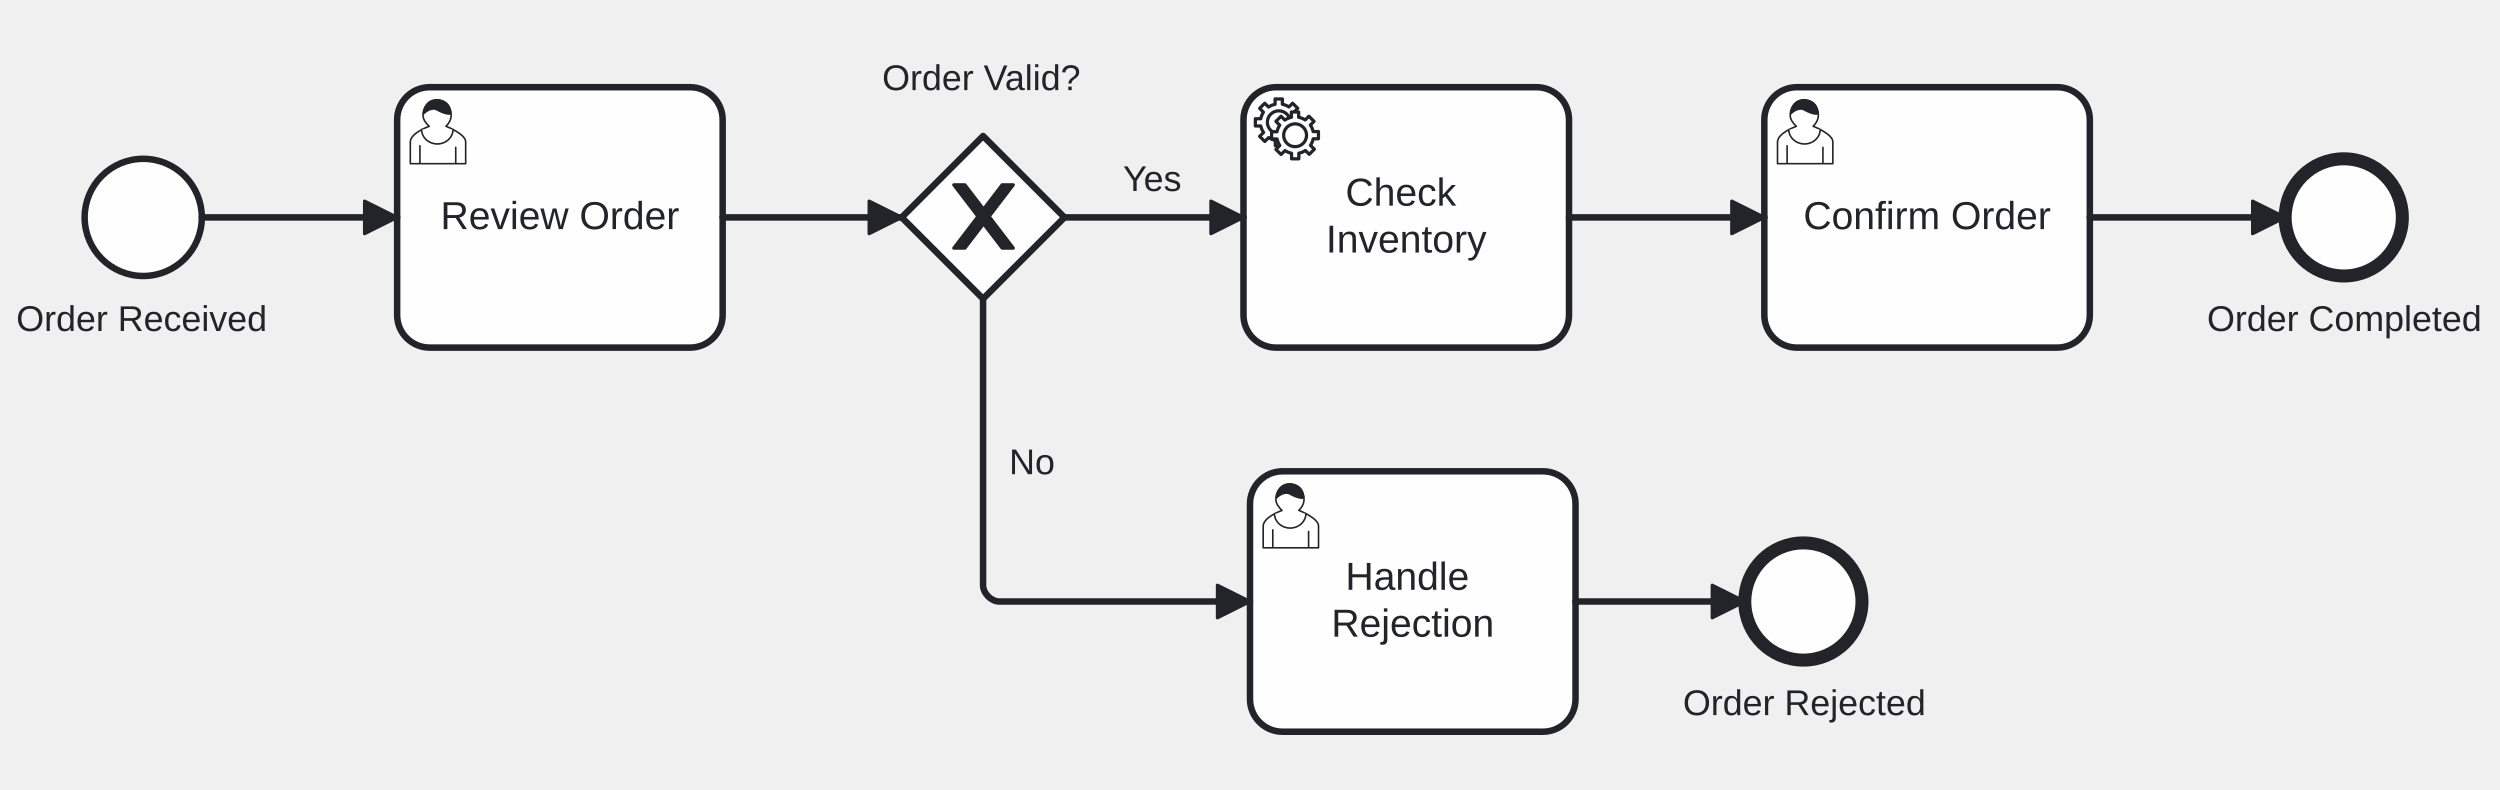
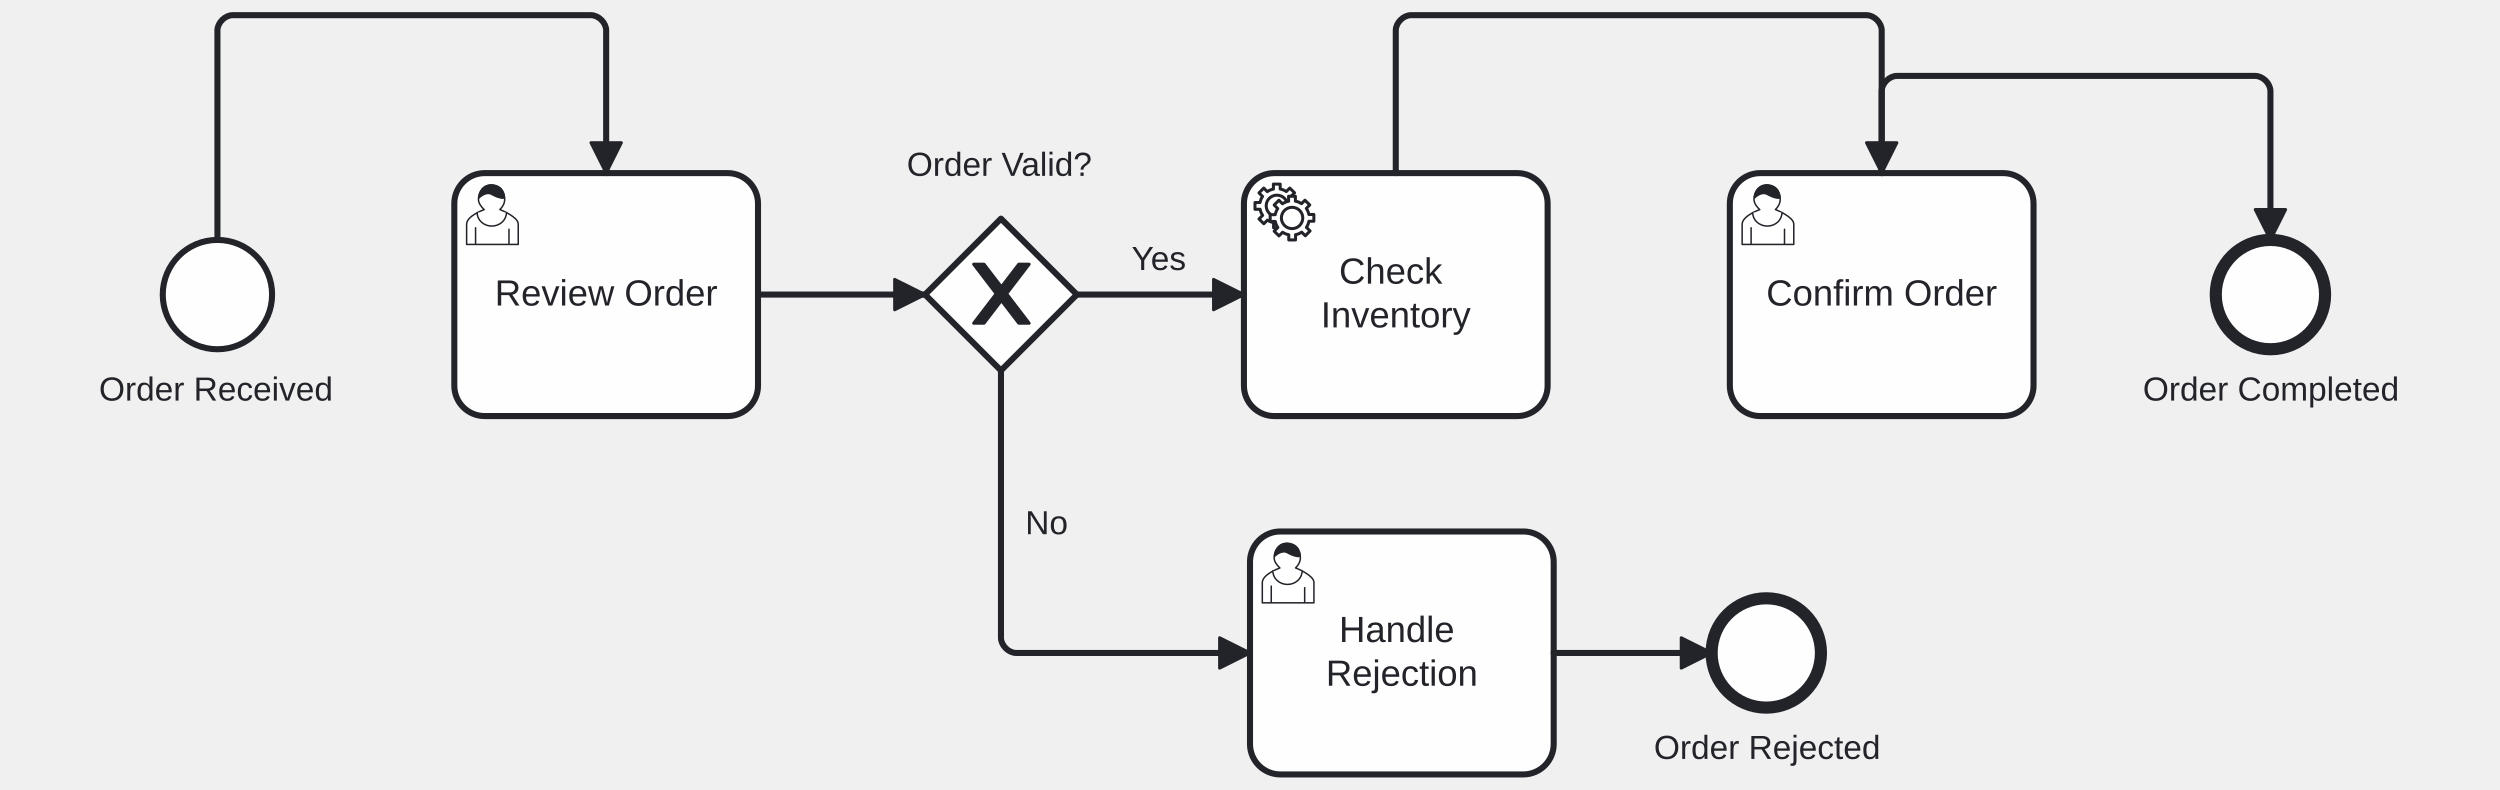
- <svg xmlns="http://www.w3.org/2000/svg" width="934" height="295" viewBox="166 78 768 217" version="1.1">
+ <svg xmlns="http://www.w3.org/2000/svg" width="934" height="295" viewBox="166 35 768 260" version="1.1">
  <g class="djs-group">
    <g class="djs-element djs-shape" data-element-id="StartEvent_OrderReceived" style="display: block;" transform="translate(192, 114)">
      <g class="djs-visual">
        <circle cx="18" cy="18" r="18" style="stroke-linecap: round; stroke-linejoin: round; stroke: hsl(225, 10%, 15%); stroke-width: 2px; fill: white; fill-opacity: 0.95;" />
      </g>
      <rect style="fill: none; stroke-opacity: 0; stroke: white; stroke-width: 15px;" class="djs-hit djs-hit-all" x="0" y="0" width="36" height="36" />
      <circle cx="18" cy="18" r="23" style="fill: none;" class="djs-outline" />
    </g>
  </g>
  <g class="djs-group">
    <g class="djs-element djs-shape" data-element-id="UserTask_ReviewOrder" style="display: block;" transform="translate(288, 92)">
      <g class="djs-visual">
        <rect x="0" y="0" width="100" height="80" rx="10" ry="10" style="stroke-linecap: round; stroke-linejoin: round; stroke: hsl(225, 10%, 15%); stroke-width: 2px; fill: white; fill-opacity: 0.95;" />
        <text style="font-family: Arial, sans-serif; font-size: 12px; font-weight: normal; fill: hsl(225, 10%, 15%);" lineHeight="1.2" class="djs-label">
          <tspan x="13.328" y="43.6">Review Order</tspan>
        </text>
        <path style="fill: white; stroke-linecap: round; stroke-linejoin: round; stroke: hsl(225, 10%, 15%); stroke-width: 0.5px;" d="m 15,12 c 0.909,-0.845 1.594,-2.049 1.594,-3.385 0,-2.554 -1.805,-4.622 -4.357,-4.622 -2.552,0 -4.288,2.068 -4.288,4.622 0,1.348 0.974,2.562 1.896,3.405 -0.529,0.187 -5.669,2.097 -5.794,4.756 v 6.718 h 17 v -6.718 c 0,-2.298 -5.528,-4.595 -6.051,-4.776 zm -8,6 l 0,5.5 m 11,0 l 0,-5" />
        <path style="fill: white; stroke-linecap: round; stroke-linejoin: round; stroke: hsl(225, 10%, 15%); stroke-width: 0.5px;" d="m 15,12 m 2.162,1.009 c 0,2.447 -2.158,4.431 -4.821,4.431 -2.665,0 -4.822,-1.981 -4.822,-4.431 " />
        <path style="fill: hsl(225, 10%, 15%); stroke-linecap: round; stroke-linejoin: round; stroke: hsl(225, 10%, 15%); stroke-width: 0.5px;" d="m 15,12 m -6.9,-3.80 c 0,0 2.251,-2.358 4.274,-1.177 2.024,1.181 4.221,1.537 4.124,0.965 -0.098,-0.57 -0.117,-3.791 -4.191,-4.136 -3.575,0.001 -4.208,3.367 -4.207,4.348 z" />
      </g>
      <rect style="fill: none; stroke-opacity: 0; stroke: white; stroke-width: 15px;" class="djs-hit djs-hit-all" x="0" y="0" width="100" height="80" />
      <rect x="-5" y="-5" rx="14" width="110" height="90" style="fill: none;" class="djs-outline" />
    </g>
  </g>
  <g class="djs-group">
    <g class="djs-element djs-shape" data-element-id="ServiceTask_CheckInventory" style="display: block;" transform="translate(548, 92)">
      <g class="djs-visual">
        <rect x="0" y="0" width="100" height="80" rx="10" ry="10" style="stroke-linecap: round; stroke-linejoin: round; stroke: hsl(225, 10%, 15%); stroke-width: 2px; fill: white; fill-opacity: 0.95;" />
        <text style="font-family: Arial, sans-serif; font-size: 12px; font-weight: normal; fill: hsl(225, 10%, 15%);" lineHeight="1.2" class="djs-label">
          <tspan x="31.328" y="36.4">Check </tspan>
          <tspan x="25.322" y="50.8">Inventory</tspan>
        </text>
        <circle cx="5" cy="5" r="5" style="stroke-linecap: round; stroke-linejoin: round; stroke: none; stroke-width: 2px; fill: white;" transform="translate(6, 6)" />
        <path style="fill: white; stroke-linecap: round; stroke-linejoin: round; stroke: hsl(225, 10%, 15%); stroke-width: 1px;" d="m 12,18 v -1.713 c 0.352,-0.07 0.704,-0.178 1.048,-0.321 0.344,-0.145 0.666,-0.321 0.966,-0.521 l 1.194,1.18 1.567,-1.577 -1.195,-1.18 c 0.403,-0.614 0.683,-1.299 0.825,-2.018 l 1.622,-0.01 v -2.22 l -1.637,0.01 c -0.073,-0.352 -0.178,-0.7 -0.324,-1.044 -0.145,-0.344 -0.321,-0.664 -0.523,-0.962 l 1.131,-1.136 -1.583,-1.563 -1.13,1.136 c -0.614,-0.401 -1.303,-0.681 -2.023,-0.822 l 0.009,-1.619 h -2.241 l 0.004,1.631 c -0.354,0.074 -0.705,0.18 -1.05,0.324 -0.344,0.144 -0.665,0.321 -0.964,0.52 l -1.17,-1.158 -1.567,1.579 1.168,1.157 c -0.403,0.613 -0.683,1.298 -0.825,2.017 l -1.659,0.003 v 2.222 l 1.672,-0.006 c 0.073,0.351 0.18,0.702 0.324,1.045 0.145,0.344 0.321,0.664 0.523,0.961 l -1.199,1.197 1.584,1.56 1.196,-1.193 c 0.614,0.403 1.303,0.682 2.023,0.823 l 7.19e-4,1.699 h 2.227 z m 0.221,-3.996 c -1.789,0.75 -3.858,-0.093 -4.61,-1.874 -0.752,-1.783 0.091,-3.846 1.88,-4.596 1.788,-0.749 3.857,0.093 4.609,1.874 0.752,1.782 -0.091,3.846 -1.88,4.596 z" />
        <circle cx="5" cy="5" r="5" style="stroke-linecap: round; stroke-linejoin: round; stroke: none; stroke-width: 2px; fill: white;" transform="translate(11, 10)" />
        <path style="fill: white; stroke-linecap: round; stroke-linejoin: round; stroke: hsl(225, 10%, 15%); stroke-width: 1px;" d="m 17,22 v -1.713 c 0.352,-0.07 0.704,-0.178 1.048,-0.321 0.344,-0.145 0.666,-0.321 0.966,-0.521 l 1.194,1.18 1.567,-1.577 -1.195,-1.18 c 0.403,-0.614 0.683,-1.299 0.825,-2.018 l 1.622,-0.01 v -2.22 l -1.637,0.01 c -0.073,-0.352 -0.178,-0.7 -0.324,-1.044 -0.145,-0.344 -0.321,-0.664 -0.523,-0.962 l 1.131,-1.136 -1.583,-1.563 -1.13,1.136 c -0.614,-0.401 -1.303,-0.681 -2.023,-0.822 l 0.009,-1.619 h -2.241 l 0.004,1.631 c -0.354,0.074 -0.705,0.18 -1.05,0.324 -0.344,0.144 -0.665,0.321 -0.964,0.52 l -1.17,-1.158 -1.567,1.579 1.168,1.157 c -0.403,0.613 -0.683,1.298 -0.825,2.017 l -1.659,0.003 v 2.222 l 1.672,-0.006 c 0.073,0.351 0.18,0.702 0.324,1.045 0.145,0.344 0.321,0.664 0.523,0.961 l -1.199,1.197 1.584,1.56 1.196,-1.193 c 0.614,0.403 1.303,0.682 2.023,0.823 l 7.19e-4,1.699 h 2.227 z m 0.221,-3.996 c -1.789,0.75 -3.858,-0.093 -4.61,-1.874 -0.752,-1.783 0.091,-3.846 1.88,-4.596 1.788,-0.749 3.857,0.093 4.609,1.874 0.752,1.782 -0.091,3.846 -1.88,4.596 z" />
      </g>
      <rect style="fill: none; stroke-opacity: 0; stroke: white; stroke-width: 15px;" class="djs-hit djs-hit-all" x="0" y="0" width="100" height="80" />
      <rect x="-5" y="-5" rx="14" width="110" height="90" style="fill: none;" class="djs-outline" />
    </g>
  </g>
  <g class="djs-group">
    <g class="djs-element djs-shape" data-element-id="UserTask_ConfirmOrder" style="display: block;" transform="translate(708, 92)">
      <g class="djs-visual">
        <rect x="0" y="0" width="100" height="80" rx="10" ry="10" style="stroke-linecap: round; stroke-linejoin: round; stroke: hsl(225, 10%, 15%); stroke-width: 2px; fill: white; fill-opacity: 0.95;" />
        <text style="font-family: Arial, sans-serif; font-size: 12px; font-weight: normal; fill: hsl(225, 10%, 15%);" lineHeight="1.2" class="djs-label">
          <tspan x="11.996" y="43.6">Confirm Order</tspan>
        </text>
        <path style="fill: white; stroke-linecap: round; stroke-linejoin: round; stroke: hsl(225, 10%, 15%); stroke-width: 0.5px;" d="m 15,12 c 0.909,-0.845 1.594,-2.049 1.594,-3.385 0,-2.554 -1.805,-4.622 -4.357,-4.622 -2.552,0 -4.288,2.068 -4.288,4.622 0,1.348 0.974,2.562 1.896,3.405 -0.529,0.187 -5.669,2.097 -5.794,4.756 v 6.718 h 17 v -6.718 c 0,-2.298 -5.528,-4.595 -6.051,-4.776 zm -8,6 l 0,5.5 m 11,0 l 0,-5" />
        <path style="fill: white; stroke-linecap: round; stroke-linejoin: round; stroke: hsl(225, 10%, 15%); stroke-width: 0.5px;" d="m 15,12 m 2.162,1.009 c 0,2.447 -2.158,4.431 -4.821,4.431 -2.665,0 -4.822,-1.981 -4.822,-4.431 " />
        <path style="fill: hsl(225, 10%, 15%); stroke-linecap: round; stroke-linejoin: round; stroke: hsl(225, 10%, 15%); stroke-width: 0.5px;" d="m 15,12 m -6.9,-3.80 c 0,0 2.251,-2.358 4.274,-1.177 2.024,1.181 4.221,1.537 4.124,0.965 -0.098,-0.57 -0.117,-3.791 -4.191,-4.136 -3.575,0.001 -4.208,3.367 -4.207,4.348 z" />
      </g>
      <rect style="fill: none; stroke-opacity: 0; stroke: white; stroke-width: 15px;" class="djs-hit djs-hit-all" x="0" y="0" width="100" height="80" />
      <rect x="-5" y="-5" rx="14" width="110" height="90" style="fill: none;" class="djs-outline" />
    </g>
  </g>
  <g class="djs-group">
    <g class="djs-element djs-shape" data-element-id="EndEvent_OrderCompleted" style="display: block;" transform="translate(868, 114)">
      <g class="djs-visual">
        <circle cx="18" cy="18" r="18" style="stroke-linecap: round; stroke-linejoin: round; stroke: hsl(225, 10%, 15%); stroke-width: 4px; fill: white; fill-opacity: 0.95;" />
      </g>
      <rect style="fill: none; stroke-opacity: 0; stroke: white; stroke-width: 15px;" class="djs-hit djs-hit-all" x="0" y="0" width="36" height="36" />
      <circle cx="18" cy="18" r="24" style="fill: none;" class="djs-outline" />
    </g>
  </g>
  <g class="djs-group">
    <g class="djs-element djs-shape" data-element-id="Gateway_OrderValid" style="display: block;" transform="translate(443, 107)">
      <g class="djs-visual">
        <polygon style="stroke-linecap: round; stroke-linejoin: round; stroke: hsl(225, 10%, 15%); stroke-width: 2px; fill: white; fill-opacity: 0.95;" points="25,0 50,25 25,50 0,25" />
        <path style="fill: hsl(225, 10%, 15%); stroke-linecap: round; stroke-linejoin: round; stroke: hsl(225, 10%, 15%); stroke-width: 1px;" d="m 16,15 7.429,9.714 -7.429,9.714 3.429,0 5.714,-7.464 5.714,7.464 3.429,0 -7.429,-9.714 7.429,-9.714 -3.429,0 -5.714,7.464 -5.714,-7.464 -3.429,0 z" />
      </g>
      <rect style="fill: none; stroke-opacity: 0; stroke: white; stroke-width: 15px;" class="djs-hit djs-hit-all" x="0" y="0" width="50" height="50" />
      <rect style="transform-box: fill-box; transform: rotate(45deg); transform-origin: center; fill: none;" x="2" y="2" rx="4" width="46" height="46" class="djs-outline" />
    </g>
  </g>
  <g class="djs-group">
    <g class="djs-element djs-shape" data-element-id="UserTask_HandleRejection" style="display: block;" transform="translate(550, 210)">
      <g class="djs-visual">
        <rect x="0" y="0" width="100" height="80" rx="10" ry="10" style="stroke-linecap: round; stroke-linejoin: round; stroke: hsl(225, 10%, 15%); stroke-width: 2px; fill: white; fill-opacity: 0.95;" />
        <text style="font-family: Arial, sans-serif; font-size: 12px; font-weight: normal; fill: hsl(225, 10%, 15%);" lineHeight="1.2" class="djs-label">
          <tspan x="29.324" y="36.4">Handle </tspan>
          <tspan x="24.992" y="50.8">Rejection</tspan>
        </text>
        <path style="fill: white; stroke-linecap: round; stroke-linejoin: round; stroke: hsl(225, 10%, 15%); stroke-width: 0.5px;" d="m 15,12 c 0.909,-0.845 1.594,-2.049 1.594,-3.385 0,-2.554 -1.805,-4.622 -4.357,-4.622 -2.552,0 -4.288,2.068 -4.288,4.622 0,1.348 0.974,2.562 1.896,3.405 -0.529,0.187 -5.669,2.097 -5.794,4.756 v 6.718 h 17 v -6.718 c 0,-2.298 -5.528,-4.595 -6.051,-4.776 zm -8,6 l 0,5.5 m 11,0 l 0,-5" />
        <path style="fill: white; stroke-linecap: round; stroke-linejoin: round; stroke: hsl(225, 10%, 15%); stroke-width: 0.5px;" d="m 15,12 m 2.162,1.009 c 0,2.447 -2.158,4.431 -4.821,4.431 -2.665,0 -4.822,-1.981 -4.822,-4.431 " />
        <path style="fill: hsl(225, 10%, 15%); stroke-linecap: round; stroke-linejoin: round; stroke: hsl(225, 10%, 15%); stroke-width: 0.5px;" d="m 15,12 m -6.9,-3.80 c 0,0 2.251,-2.358 4.274,-1.177 2.024,1.181 4.221,1.537 4.124,0.965 -0.098,-0.57 -0.117,-3.791 -4.191,-4.136 -3.575,0.001 -4.208,3.367 -4.207,4.348 z" />
      </g>
      <rect style="fill: none; stroke-opacity: 0; stroke: white; stroke-width: 15px;" class="djs-hit djs-hit-all" x="0" y="0" width="100" height="80" />
      <rect x="-5" y="-5" rx="14" width="110" height="90" style="fill: none;" class="djs-outline" />
    </g>
  </g>
  <g class="djs-group">
    <g class="djs-element djs-shape selected" data-element-id="EndEvent_OrderRejected" style="display: block;" transform="translate(702, 232)">
      <g class="djs-visual">
        <circle cx="18" cy="18" r="18" style="stroke-linecap: round; stroke-linejoin: round; stroke: hsl(225, 10%, 15%); stroke-width: 4px; fill: white; fill-opacity: 0.95;" />
      </g>
      <rect style="fill: none; stroke-opacity: 0; stroke: white; stroke-width: 15px;" class="djs-hit djs-hit-all" x="0" y="0" width="36" height="36" />
      <circle cx="18" cy="18" r="24" style="fill: none;" class="djs-outline" />
    </g>
  </g>
  <g class="djs-group">
-     <g class="djs-element djs-connection" data-element-id="Flow_0rhbzyi" style="display: block;">
-       <g class="djs-visual">
-         <defs>
-           <marker id="marker-3fyf9ewm6xkckqxv3acful3c0" viewBox="0 0 20 20" refX="11" refY="10" markerWidth="10" markerHeight="10" orient="auto">
-             <path d="M 1 5 L 11 10 L 1 15 Z" style="stroke-linecap: round; stroke-linejoin: round; stroke: hsl(225, 10%, 15%); stroke-width: 1px; fill: hsl(225, 10%, 15%);" />
-           </marker>
-         </defs>
-         <path style="fill: none; stroke-linecap: round; stroke-linejoin: round; stroke: hsl(225, 10%, 15%); stroke-width: 2px; marker-end: url(#marker-3fyf9ewm6xkckqxv3acful3c0);" data-corner-radius="5" d="M228,132L288,132" />
-       </g>
-       <path d="M228,132L288,132" style="fill: none; stroke-opacity: 0; stroke: white; stroke-width: 15px;" class="djs-hit djs-hit-stroke" />
-       <rect x="223" y="127" rx="4" width="70" height="10" style="fill: none;" class="djs-outline" />
+     <g class="djs-element djs-connection" data-element-id="Flow_0pd7ow5" style="display: block;">
+       <g class="djs-visual">
+         <defs>
+           <marker id="marker-9gsbzudwer94fj0m42kbi2hmd" viewBox="0 0 20 20" refX="11" refY="10" markerWidth="10" markerHeight="10" orient="auto">
+             <path d="M 1 5 L 11 10 L 1 15 Z" style="stroke-linecap: round; stroke-linejoin: round; stroke: hsl(225, 10%, 15%); stroke-width: 1px; fill: hsl(225, 10%, 15%);" />
+           </marker>
+         </defs>
+         <path style="fill: none; stroke-linecap: round; stroke-linejoin: round; stroke: hsl(225, 10%, 15%); stroke-width: 2px; marker-end: url(#marker-9gsbzudwer94fj0m42kbi2hmd);" data-corner-radius="5" d="M210,114L210,45C210,42.5,212.5,40,215,40L333,40C335.5,40,338,42.5,338,45L338,92" />
+       </g>
+       <path d="M210,114L210,40L338,40L338,92" style="fill: none; stroke-opacity: 0; stroke: white; stroke-width: 15px;" class="djs-hit djs-hit-stroke" />
+       <rect x="205" y="35" rx="4" width="138" height="84" style="fill: none;" class="djs-outline" />
    </g>
  </g>
  <g class="djs-group">
    <g class="djs-element djs-shape" data-element-id="StartEvent_OrderReceived_label" style="display: block;" transform="translate(171, 157)">
      <g class="djs-visual">
        <text style="font-family: Arial, sans-serif; font-size: 11px; font-weight: normal; fill: hsl(225, 10%, 15%);" lineHeight="1.2" class="djs-label">
          <tspan x="0" y="9.9">Order Received</tspan>
        </text>
      </g>
      <rect style="fill: none; stroke-opacity: 0; stroke: white; stroke-width: 15px;" class="djs-hit djs-hit-all" x="0" y="0" width="78" height="14" />
      <rect x="-5" y="-5" rx="4" width="88" height="24" style="fill: none;" class="djs-outline" />
    </g>
  </g>
  <g class="djs-group">
    <g class="djs-element djs-shape" data-element-id="EndEvent_OrderCompleted_label" style="display: block;" transform="translate(844, 157)">
      <g class="djs-visual">
        <text style="font-family: Arial, sans-serif; font-size: 11px; font-weight: normal; fill: hsl(225, 10%, 15%);" lineHeight="1.2" class="djs-label">
          <tspan x="0" y="9.9">Order Completed</tspan>
        </text>
      </g>
      <rect style="fill: none; stroke-opacity: 0; stroke: white; stroke-width: 15px;" class="djs-hit djs-hit-all" x="0" y="0" width="85" height="14" />
      <rect x="-5" y="-5" rx="4" width="95" height="24" style="fill: none;" class="djs-outline" />
    </g>
  </g>
  <g class="djs-group">
-     <g class="djs-element djs-connection" data-element-id="Flow_0xrrqqq" style="display: block;">
-       <g class="djs-visual">
-         <defs>
-           <marker id="marker-6w41ofdx2qakav27k2s973kef" viewBox="0 0 20 20" refX="11" refY="10" markerWidth="10" markerHeight="10" orient="auto">
-             <path d="M 1 5 L 11 10 L 1 15 Z" style="stroke-linecap: round; stroke-linejoin: round; stroke: hsl(225, 10%, 15%); stroke-width: 1px; fill: hsl(225, 10%, 15%);" />
-           </marker>
-         </defs>
-         <path style="fill: none; stroke-linecap: round; stroke-linejoin: round; stroke: hsl(225, 10%, 15%); stroke-width: 2px; marker-end: url(#marker-6w41ofdx2qakav27k2s973kef);" data-corner-radius="5" d="M648,132L708,132" />
-       </g>
-       <path d="M648,132L708,132" style="fill: none; stroke-opacity: 0; stroke: white; stroke-width: 15px;" class="djs-hit djs-hit-stroke" />
-       <rect x="643" y="127" rx="4" width="70" height="10" style="fill: none;" class="djs-outline" />
-     </g>
-   </g>
-   <g class="djs-group">
-     <g class="djs-element djs-connection" data-element-id="Flow_1l7pkgf" style="display: block;">
-       <g class="djs-visual">
-         <defs>
-           <marker id="marker-6el2yynoxrwit8rr1xw6y2s9m" viewBox="0 0 20 20" refX="11" refY="10" markerWidth="10" markerHeight="10" orient="auto">
-             <path d="M 1 5 L 11 10 L 1 15 Z" style="stroke-linecap: round; stroke-linejoin: round; stroke: hsl(225, 10%, 15%); stroke-width: 1px; fill: hsl(225, 10%, 15%);" />
-           </marker>
-         </defs>
-         <path style="fill: none; stroke-linecap: round; stroke-linejoin: round; stroke: hsl(225, 10%, 15%); stroke-width: 2px; marker-end: url(#marker-6el2yynoxrwit8rr1xw6y2s9m);" data-corner-radius="5" d="M808,132L868,132" />
-       </g>
-       <path d="M808,132L868,132" style="fill: none; stroke-opacity: 0; stroke: white; stroke-width: 15px;" class="djs-hit djs-hit-stroke" />
-       <rect x="803" y="127" rx="4" width="70" height="10" style="fill: none;" class="djs-outline" />
+     <g class="djs-element djs-connection" data-element-id="Flow_09muuyc" style="display: block;">
+       <g class="djs-visual">
+         <defs>
+           <marker id="marker-99ewhhq91cm091461cp10ss0n" viewBox="0 0 20 20" refX="11" refY="10" markerWidth="10" markerHeight="10" orient="auto">
+             <path d="M 1 5 L 11 10 L 1 15 Z" style="stroke-linecap: round; stroke-linejoin: round; stroke: hsl(225, 10%, 15%); stroke-width: 1px; fill: hsl(225, 10%, 15%);" />
+           </marker>
+         </defs>
+         <path style="fill: none; stroke-linecap: round; stroke-linejoin: round; stroke: hsl(225, 10%, 15%); stroke-width: 2px; marker-end: url(#marker-99ewhhq91cm091461cp10ss0n);" data-corner-radius="5" d="M598,92L598,45C598,42.5,600.5,40,603,40L753,40C755.5,40,758,42.5,758,45L758,92" />
+       </g>
+       <path d="M598,92L598,40L758,40L758,92" style="fill: none; stroke-opacity: 0; stroke: white; stroke-width: 15px;" class="djs-hit djs-hit-stroke" />
+       <rect x="593" y="35" rx="4" width="170" height="62" style="fill: none;" class="djs-outline" />
+     </g>
+   </g>
+   <g class="djs-group">
+     <g class="djs-element djs-connection" data-element-id="Flow_0cg55ap" style="display: block;">
+       <g class="djs-visual">
+         <defs>
+           <marker id="marker-du85ah5mb0c4nn34cgzhlqa8e" viewBox="0 0 20 20" refX="11" refY="10" markerWidth="10" markerHeight="10" orient="auto">
+             <path d="M 1 5 L 11 10 L 1 15 Z" style="stroke-linecap: round; stroke-linejoin: round; stroke: hsl(225, 10%, 15%); stroke-width: 1px; fill: hsl(225, 10%, 15%);" />
+           </marker>
+         </defs>
+         <path style="fill: none; stroke-linecap: round; stroke-linejoin: round; stroke: hsl(225, 10%, 15%); stroke-width: 2px; marker-end: url(#marker-du85ah5mb0c4nn34cgzhlqa8e);" data-corner-radius="5" d="M758,92L758,65C758,62.5,760.5,60,763,60L881,60C883.5,60,886,62.5,886,65L886,114" />
+       </g>
+       <path d="M758,92L758,60L886,60L886,114" style="fill: none; stroke-opacity: 0; stroke: white; stroke-width: 15px;" class="djs-hit djs-hit-stroke" />
+       <rect x="753" y="55" rx="4" width="138" height="64" style="fill: none;" class="djs-outline" />
    </g>
  </g>
  <g class="djs-group">
    <g class="djs-element djs-connection" data-element-id="Flow_ReviewOrder_to_OrderValid" style="display: block;">
      <g class="djs-visual">
        <defs>
-           <marker id="marker-4i49r9lahhs9364qsinm239uj" viewBox="0 0 20 20" refX="11" refY="10" markerWidth="10" markerHeight="10" orient="auto">
-             <path d="M 1 5 L 11 10 L 1 15 Z" style="stroke-linecap: round; stroke-linejoin: round; stroke: hsl(225, 10%, 15%); stroke-width: 1px; fill: hsl(225, 10%, 15%);" />
-           </marker>
-         </defs>
-         <path style="fill: none; stroke-linecap: round; stroke-linejoin: round; stroke: hsl(225, 10%, 15%); stroke-width: 2px; marker-end: url(#marker-4i49r9lahhs9364qsinm239uj);" data-corner-radius="5" d="M388,132L443,132" />
+           <marker id="marker-cxf966tcj344vadkl1fjwa41m" viewBox="0 0 20 20" refX="11" refY="10" markerWidth="10" markerHeight="10" orient="auto">
+             <path d="M 1 5 L 11 10 L 1 15 Z" style="stroke-linecap: round; stroke-linejoin: round; stroke: hsl(225, 10%, 15%); stroke-width: 1px; fill: hsl(225, 10%, 15%);" />
+           </marker>
+         </defs>
+         <path style="fill: none; stroke-linecap: round; stroke-linejoin: round; stroke: hsl(225, 10%, 15%); stroke-width: 2px; marker-end: url(#marker-cxf966tcj344vadkl1fjwa41m);" data-corner-radius="5" d="M388,132L443,132" />
      </g>
      <path d="M388,132L443,132" style="fill: none; stroke-opacity: 0; stroke: white; stroke-width: 15px;" class="djs-hit djs-hit-stroke" />
      <rect x="383" y="127" rx="4" width="65" height="10" style="fill: none;" class="djs-outline" />
    </g>
  </g>
  <g class="djs-group">
    <g class="djs-element djs-connection" data-element-id="Flow_OrderValid_to_CheckInventory" style="display: block;">
      <g class="djs-visual">
        <defs>
-           <marker id="marker-cncnvb0u0igbz7viy8ftiz0gi" viewBox="0 0 20 20" refX="11" refY="10" markerWidth="10" markerHeight="10" orient="auto">
-             <path d="M 1 5 L 11 10 L 1 15 Z" style="stroke-linecap: round; stroke-linejoin: round; stroke: hsl(225, 10%, 15%); stroke-width: 1px; fill: hsl(225, 10%, 15%);" />
-           </marker>
-         </defs>
-         <path style="fill: none; stroke-linecap: round; stroke-linejoin: round; stroke: hsl(225, 10%, 15%); stroke-width: 2px; marker-end: url(#marker-cncnvb0u0igbz7viy8ftiz0gi);" data-corner-radius="5" d="M493,132L548,132" />
+           <marker id="marker-c8yj1fu5fwrxtyfor2zp236tv" viewBox="0 0 20 20" refX="11" refY="10" markerWidth="10" markerHeight="10" orient="auto">
+             <path d="M 1 5 L 11 10 L 1 15 Z" style="stroke-linecap: round; stroke-linejoin: round; stroke: hsl(225, 10%, 15%); stroke-width: 1px; fill: hsl(225, 10%, 15%);" />
+           </marker>
+         </defs>
+         <path style="fill: none; stroke-linecap: round; stroke-linejoin: round; stroke: hsl(225, 10%, 15%); stroke-width: 2px; marker-end: url(#marker-c8yj1fu5fwrxtyfor2zp236tv);" data-corner-radius="5" d="M493,132L548,132" />
      </g>
      <path d="M493,132L548,132" style="fill: none; stroke-opacity: 0; stroke: white; stroke-width: 15px;" class="djs-hit djs-hit-stroke" />
      <rect x="488" y="127" rx="4" width="65" height="10" style="fill: none;" class="djs-outline" />
    </g>
  </g>
  <g class="djs-group">
    <g class="djs-element djs-shape" data-element-id="Gateway_OrderValid_label" style="display: block;" transform="translate(437, 83)">
      <g class="djs-visual">
        <text style="font-family: Arial, sans-serif; font-size: 11px; font-weight: normal; fill: hsl(225, 10%, 15%);" lineHeight="1.2" class="djs-label">
          <tspan x="0" y="9.9">Order Valid?</tspan>
        </text>
      </g>
      <rect style="fill: none; stroke-opacity: 0; stroke: white; stroke-width: 15px;" class="djs-hit djs-hit-all" x="0" y="0" width="62" height="14" />
      <rect x="-5" y="-5" rx="4" width="72" height="24" style="fill: none;" class="djs-outline" />
    </g>
  </g>
  <g class="djs-group">
    <g class="djs-element djs-shape" data-element-id="EndEvent_OrderRejected_label" style="display: block;" transform="translate(683, 275)">
      <g class="djs-visual">
        <text style="font-family: Arial, sans-serif; font-size: 11px; font-weight: normal; fill: hsl(225, 10%, 15%);" lineHeight="1.2" class="djs-label">
          <tspan x="0" y="9.9">Order Rejected</tspan>
        </text>
      </g>
      <rect style="fill: none; stroke-opacity: 0; stroke: white; stroke-width: 15px;" class="djs-hit djs-hit-all" x="0" y="0" width="75" height="14" />
      <rect x="-5" y="-5" rx="4" width="85" height="24" style="fill: none;" class="djs-outline" />
    </g>
  </g>
  <g class="djs-group">
    <g class="djs-element djs-connection" data-element-id="Flow_No" style="display: block;">
      <g class="djs-visual">
        <defs>
-           <marker id="marker-3kl9u0v3ujfbgg2oj0k87iw8d" viewBox="0 0 20 20" refX="11" refY="10" markerWidth="10" markerHeight="10" orient="auto">
-             <path d="M 1 5 L 11 10 L 1 15 Z" style="stroke-linecap: round; stroke-linejoin: round; stroke: hsl(225, 10%, 15%); stroke-width: 1px; fill: hsl(225, 10%, 15%);" />
-           </marker>
-         </defs>
-         <path style="fill: none; stroke-linecap: round; stroke-linejoin: round; stroke: hsl(225, 10%, 15%); stroke-width: 2px; marker-end: url(#marker-3kl9u0v3ujfbgg2oj0k87iw8d);" data-corner-radius="5" d="M468,157L468,245C468,247.5,470.5,250,473,250L550,250" />
+           <marker id="marker-4gysyur0zz3itznwdpsf4y96t" viewBox="0 0 20 20" refX="11" refY="10" markerWidth="10" markerHeight="10" orient="auto">
+             <path d="M 1 5 L 11 10 L 1 15 Z" style="stroke-linecap: round; stroke-linejoin: round; stroke: hsl(225, 10%, 15%); stroke-width: 1px; fill: hsl(225, 10%, 15%);" />
+           </marker>
+         </defs>
+         <path style="fill: none; stroke-linecap: round; stroke-linejoin: round; stroke: hsl(225, 10%, 15%); stroke-width: 2px; marker-end: url(#marker-4gysyur0zz3itznwdpsf4y96t);" data-corner-radius="5" d="M468,157L468,245C468,247.5,470.5,250,473,250L550,250" />
      </g>
      <path d="M468,157L468,250L550,250" style="fill: none; stroke-opacity: 0; stroke: white; stroke-width: 15px;" class="djs-hit djs-hit-stroke" />
      <rect x="463" y="152" rx="4" width="92" height="103" style="fill: none;" class="djs-outline" />
    </g>
  </g>
  <g class="djs-group">
    <g class="djs-element djs-shape" data-element-id="Flow_No_label" style="display: block;" transform="translate(476, 201)">
      <g class="djs-visual">
        <text style="font-family: Arial, sans-serif; font-size: 11px; font-weight: normal; fill: hsl(225, 10%, 15%);" lineHeight="1.2" class="djs-label">
          <tspan x="0" y="9.9">No</tspan>
        </text>
      </g>
      <rect style="fill: none; stroke-opacity: 0; stroke: white; stroke-width: 15px;" class="djs-hit djs-hit-all" x="0" y="0" width="15" height="14" />
      <rect x="-5" y="-5" rx="4" width="25" height="24" style="fill: none;" class="djs-outline" />
    </g>
  </g>
  <g class="djs-group">
    <g class="djs-element djs-connection" data-element-id="Flow_HandleRejection_to_OrderRejected" style="display: block;">
      <g class="djs-visual">
        <defs>
-           <marker id="marker-2o22zbakzzk74yyjjwonbu49e" viewBox="0 0 20 20" refX="11" refY="10" markerWidth="10" markerHeight="10" orient="auto">
-             <path d="M 1 5 L 11 10 L 1 15 Z" style="stroke-linecap: round; stroke-linejoin: round; stroke: hsl(225, 10%, 15%); stroke-width: 1px; fill: hsl(225, 10%, 15%);" />
-           </marker>
-         </defs>
-         <path style="fill: none; stroke-linecap: round; stroke-linejoin: round; stroke: hsl(225, 10%, 15%); stroke-width: 2px; marker-end: url(#marker-2o22zbakzzk74yyjjwonbu49e);" data-corner-radius="5" d="M650,250L702,250" />
+           <marker id="marker-aak5izp2qi114r7utp6q7m9e8" viewBox="0 0 20 20" refX="11" refY="10" markerWidth="10" markerHeight="10" orient="auto">
+             <path d="M 1 5 L 11 10 L 1 15 Z" style="stroke-linecap: round; stroke-linejoin: round; stroke: hsl(225, 10%, 15%); stroke-width: 1px; fill: hsl(225, 10%, 15%);" />
+           </marker>
+         </defs>
+         <path style="fill: none; stroke-linecap: round; stroke-linejoin: round; stroke: hsl(225, 10%, 15%); stroke-width: 2px; marker-end: url(#marker-aak5izp2qi114r7utp6q7m9e8);" data-corner-radius="5" d="M650,250L702,250" />
      </g>
      <path d="M650,250L702,250" style="fill: none; stroke-opacity: 0; stroke: white; stroke-width: 15px;" class="djs-hit djs-hit-stroke" />
      <rect x="645" y="245" rx="4" width="62" height="10" style="fill: none;" class="djs-outline" />
    </g>
  </g>
  <g class="djs-group">
    <g class="djs-element djs-shape" data-element-id="Flow_OrderValid_to_CheckInventory_label" style="display: block;" transform="translate(511, 114)">
      <g class="djs-visual">
        <text style="font-family: Arial, sans-serif; font-size: 11px; font-weight: normal; fill: hsl(225, 10%, 15%);" lineHeight="1.2" class="djs-label">
          <tspan x="0" y="9.9">Yes</tspan>
        </text>
      </g>
      <rect style="fill: none; stroke-opacity: 0; stroke: white; stroke-width: 15px;" class="djs-hit djs-hit-all" x="0" y="0" width="19" height="14" />
      <rect x="-5" y="-5" rx="4" width="29" height="24" style="fill: none;" class="djs-outline" />
    </g>
  </g>
</svg>
